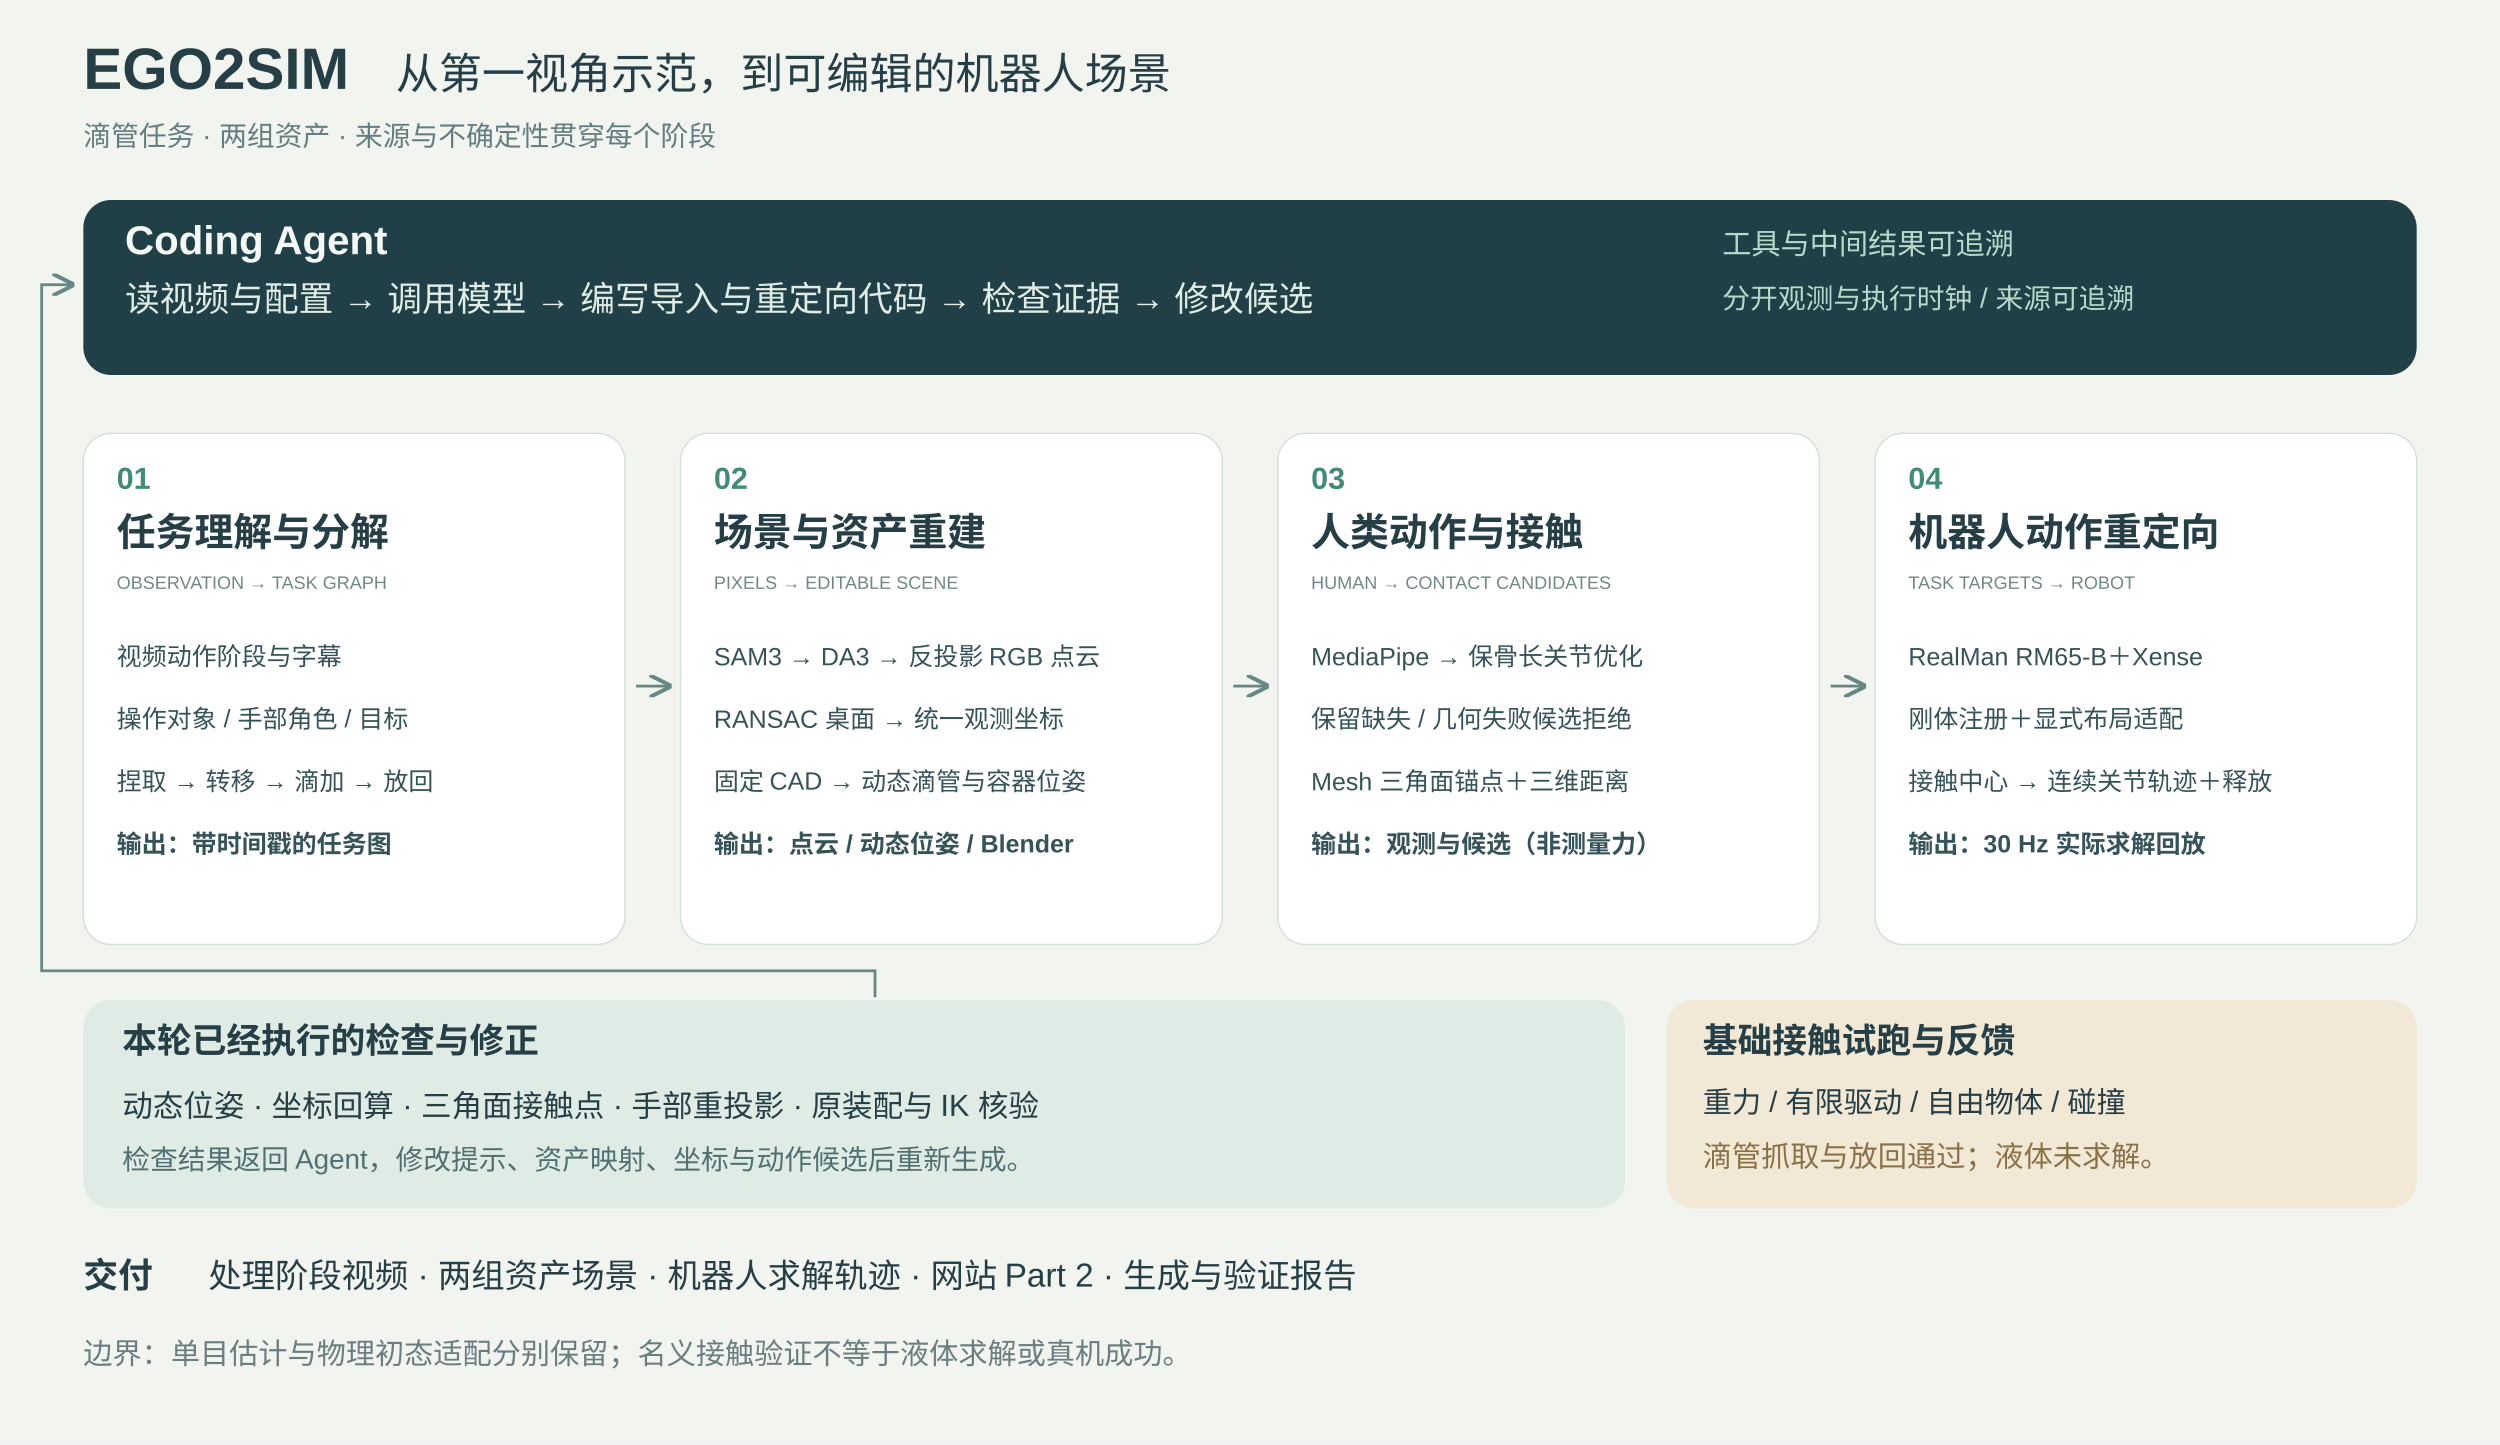
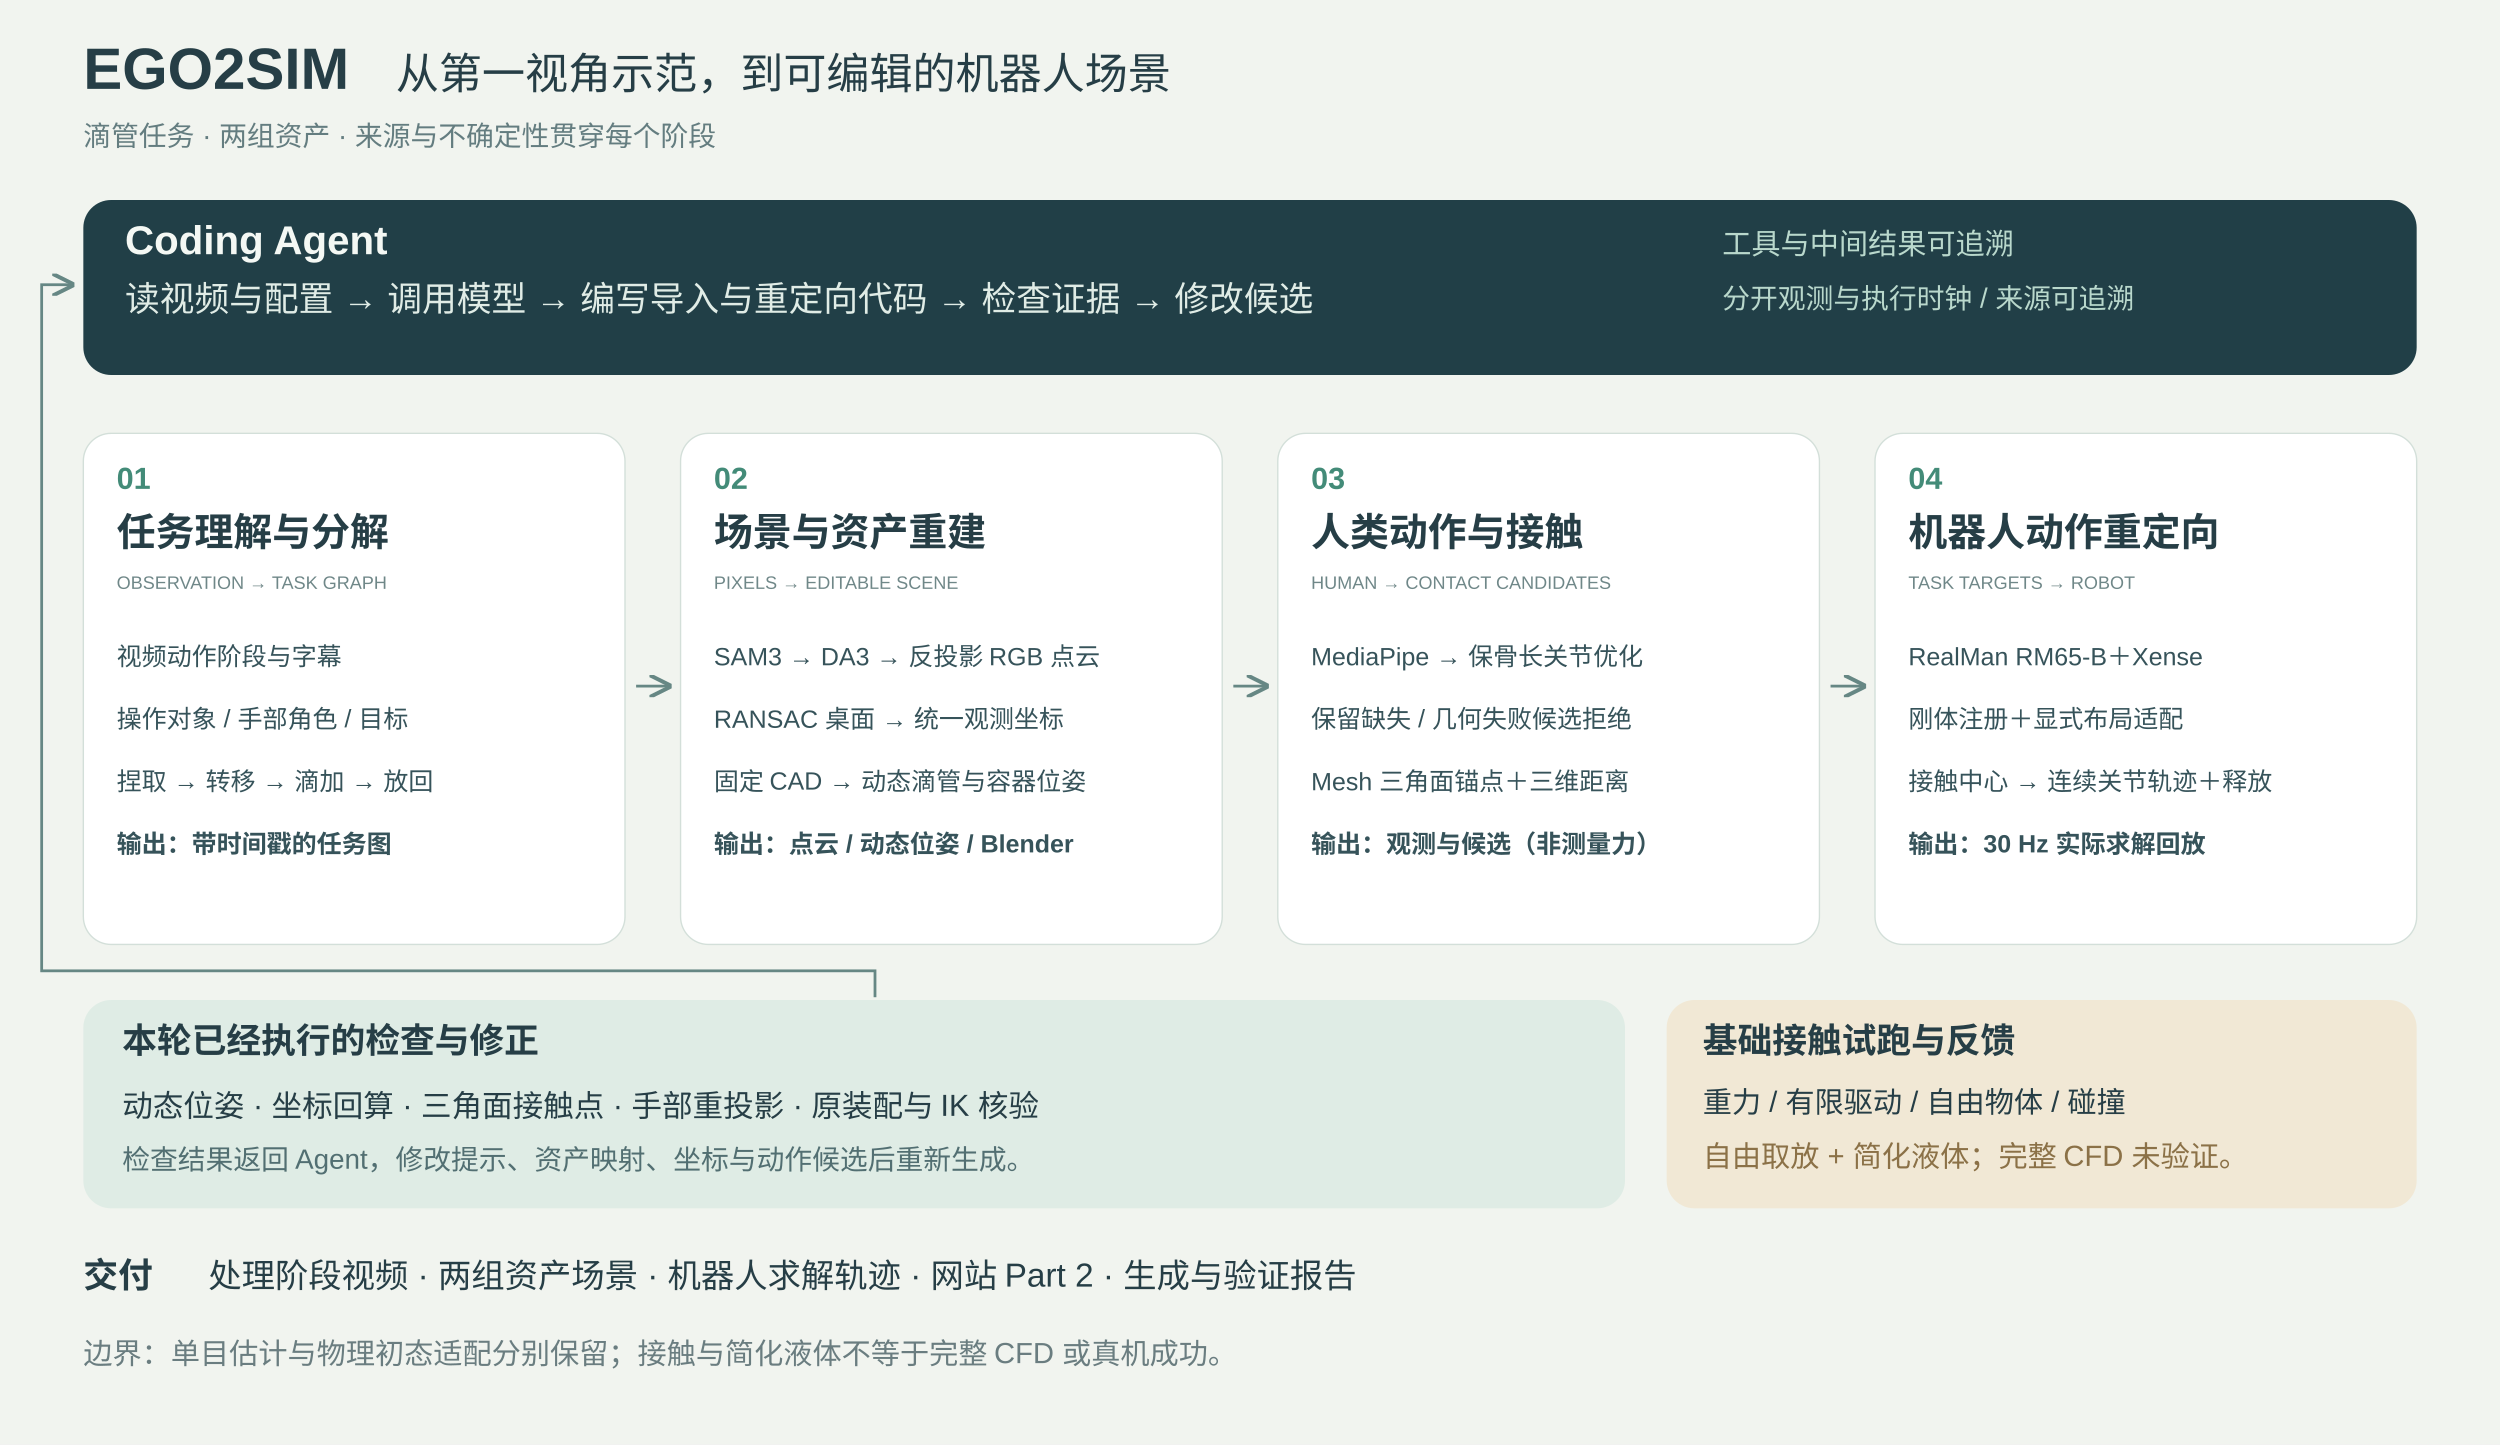
<svg xmlns="http://www.w3.org/2000/svg" width="1800" height="1040" viewBox="0 0 1800 1040">
  <defs>
    <marker id="arrow" viewBox="0 0 10 10" refX="9" refY="5" markerWidth="8" markerHeight="8" orient="auto-start-reverse">
      <path d="M0 0L10 5L0 10" fill="none" stroke="#668784" stroke-width="1.8" />
    </marker>
  </defs>
  <style>text{font-family:Arial,"PingFang SC","Noto Sans CJK SC",sans-serif}</style>
  <rect x="0" y="0" width="1800" height="1040" rx="0" fill="#f1f4ef" stroke="none" />
  <text x="60" y="64" font-size="42" fill="#263e46" font-weight="700">EGO2SIM</text>
  <text x="285" y="64" font-size="31" fill="#263e46" font-weight="400">从第一视角示范，到可编辑的机器人场景</text>
  <text x="60" y="105" font-size="20" fill="#647d80" font-weight="400">滴管任务 · 两组资产 · 来源与不确定性贯穿每个阶段</text>
  <rect x="60" y="144" width="1680" height="126" rx="20" fill="#213f47" stroke="none" />
  <text x="90" y="183" font-size="29" fill="#f4f8f4" font-weight="700">Coding Agent</text>
  <text x="90" y="224" font-size="25" fill="#e0ece6" font-weight="400">读视频与配置 → 调用模型 → 编写导入与重定向代码 → 检查证据 → 修改候选</text>
  <text x="1240" y="183" font-size="21" fill="#b9d8cc" font-weight="400">工具与中间结果可追溯</text>
  <text x="1240" y="222" font-size="20" fill="#b9d8cc" font-weight="400">分开观测与执行时钟 / 来源可追溯</text>
  <rect x="60" y="312" width="390" height="368" rx="20" fill="#ffffff" stroke="#d3dfd9" />
  <text x="84" y="352" font-size="22" fill="#438b78" font-weight="700">01</text>
  <text x="84" y="393" font-size="28" fill="#263e46" font-weight="700">任务理解与分解</text>
  <text x="84" y="424" font-size="13" fill="#6f8788" font-weight="400">OBSERVATION → TASK GRAPH</text>
  <text x="84" y="479" font-size="18" fill="#36535a" font-weight="400">视频动作阶段与字幕</text>
  <text x="84" y="524" font-size="18" fill="#36535a" font-weight="400">操作对象 / 手部角色 / 目标</text>
  <text x="84" y="569" font-size="18" fill="#36535a" font-weight="400">捏取 → 转移 → 滴加 → 放回</text>
  <text x="84" y="614" font-size="18" fill="#36535a" font-weight="600">输出：带时间戳的任务图</text>
  <path d="M458 494H482" stroke="#668784" stroke-width="2" marker-end="url(#arrow)" />
  <rect x="490" y="312" width="390" height="368" rx="20" fill="#ffffff" stroke="#d3dfd9" />
  <text x="514" y="352" font-size="22" fill="#438b78" font-weight="700">02</text>
  <text x="514" y="393" font-size="28" fill="#263e46" font-weight="700">场景与资产重建</text>
  <text x="514" y="424" font-size="13" fill="#6f8788" font-weight="400">PIXELS → EDITABLE SCENE</text>
  <text x="514" y="479" font-size="18" fill="#36535a" font-weight="400">SAM3 → DA3 → 反投影 RGB 点云</text>
  <text x="514" y="524" font-size="18" fill="#36535a" font-weight="400">RANSAC 桌面 → 统一观测坐标</text>
  <text x="514" y="569" font-size="18" fill="#36535a" font-weight="400">固定 CAD → 动态滴管与容器位姿</text>
  <text x="514" y="614" font-size="18" fill="#36535a" font-weight="600">输出：点云 / 动态位姿 / Blender</text>
  <path d="M888 494H912" stroke="#668784" stroke-width="2" marker-end="url(#arrow)" />
  <rect x="920" y="312" width="390" height="368" rx="20" fill="#ffffff" stroke="#d3dfd9" />
  <text x="944" y="352" font-size="22" fill="#438b78" font-weight="700">03</text>
  <text x="944" y="393" font-size="28" fill="#263e46" font-weight="700">人类动作与接触</text>
  <text x="944" y="424" font-size="13" fill="#6f8788" font-weight="400">HUMAN → CONTACT CANDIDATES</text>
  <text x="944" y="479" font-size="18" fill="#36535a" font-weight="400">MediaPipe → 保骨长关节优化</text>
  <text x="944" y="524" font-size="18" fill="#36535a" font-weight="400">保留缺失 / 几何失败候选拒绝</text>
  <text x="944" y="569" font-size="18" fill="#36535a" font-weight="400">Mesh 三角面锚点＋三维距离</text>
  <text x="944" y="614" font-size="18" fill="#36535a" font-weight="600">输出：观测与候选（非测量力）</text>
  <path d="M1318 494H1342" stroke="#668784" stroke-width="2" marker-end="url(#arrow)" />
  <rect x="1350" y="312" width="390" height="368" rx="20" fill="#ffffff" stroke="#d3dfd9" />
  <text x="1374" y="352" font-size="22" fill="#438b78" font-weight="700">04</text>
  <text x="1374" y="393" font-size="28" fill="#263e46" font-weight="700">机器人动作重定向</text>
  <text x="1374" y="424" font-size="13" fill="#6f8788" font-weight="400">TASK TARGETS → ROBOT</text>
  <text x="1374" y="479" font-size="18" fill="#36535a" font-weight="400">RealMan RM65-B＋Xense</text>
  <text x="1374" y="524" font-size="18" fill="#36535a" font-weight="400">刚体注册＋显式布局适配</text>
  <text x="1374" y="569" font-size="18" fill="#36535a" font-weight="400">接触中心 → 连续关节轨迹＋释放</text>
  <text x="1374" y="614" font-size="18" fill="#36535a" font-weight="600">输出：30 Hz 实际求解回放</text>
  <rect x="60" y="720" width="1110" height="150" rx="20" fill="#dfece5" stroke="none" />
  <text x="88" y="758" font-size="25" fill="#263e46" font-weight="700">本轮已经执行的检查与修正</text>
  <text x="88" y="804" font-size="22" fill="#263e46" font-weight="400">动态位姿 · 坐标回算 · 三角面接触点 · 手部重投影 · 原装配与 IK 核验</text>
  <text x="88" y="842" font-size="20" fill="#526f72" font-weight="400">检查结果返回 Agent，修改提示、资产映射、坐标与动作候选后重新生成。</text>
  <rect x="1200" y="720" width="540" height="150" rx="20" fill="#f1e8d5" stroke="none" />
  <text x="1226" y="758" font-size="25" fill="#263e46" font-weight="700">基础接触试跑与反馈</text>
  <text x="1226" y="801" font-size="21" fill="#263e46" font-weight="400">重力 / 有限驱动 / 自由物体 / 碰撞</text>
-   <text x="1226" y="840" font-size="21" fill="#8b7147" font-weight="400">滴管抓取与放回通过；液体未求解。</text>
+   <text x="1226" y="840" font-size="21" fill="#8b7147" font-weight="400">自由取放 + 简化液体；完整 CFD 未验证。</text>
  <path d="M630 718V699H30V205H52" fill="none" stroke="#668784" stroke-width="2" marker-end="url(#arrow)" />
  <text x="60" y="927" font-size="25" fill="#263e46" font-weight="700">交付</text>
  <text x="150" y="927" font-size="24" fill="#263e46" font-weight="400">处理阶段视频 · 两组资产场景 · 机器人求解轨迹 · 网站 Part 2 · 生成与验证报告</text>
-   <text x="60" y="982" font-size="21" fill="#6a7d80" font-weight="400">边界：单目估计与物理初态适配分别保留；名义接触验证不等于液体求解或真机成功。</text>
+   <text x="60" y="982" font-size="21" fill="#6a7d80" font-weight="400">边界：单目估计与物理初态适配分别保留；接触与简化液体不等于完整 CFD 或真机成功。</text>
</svg>
